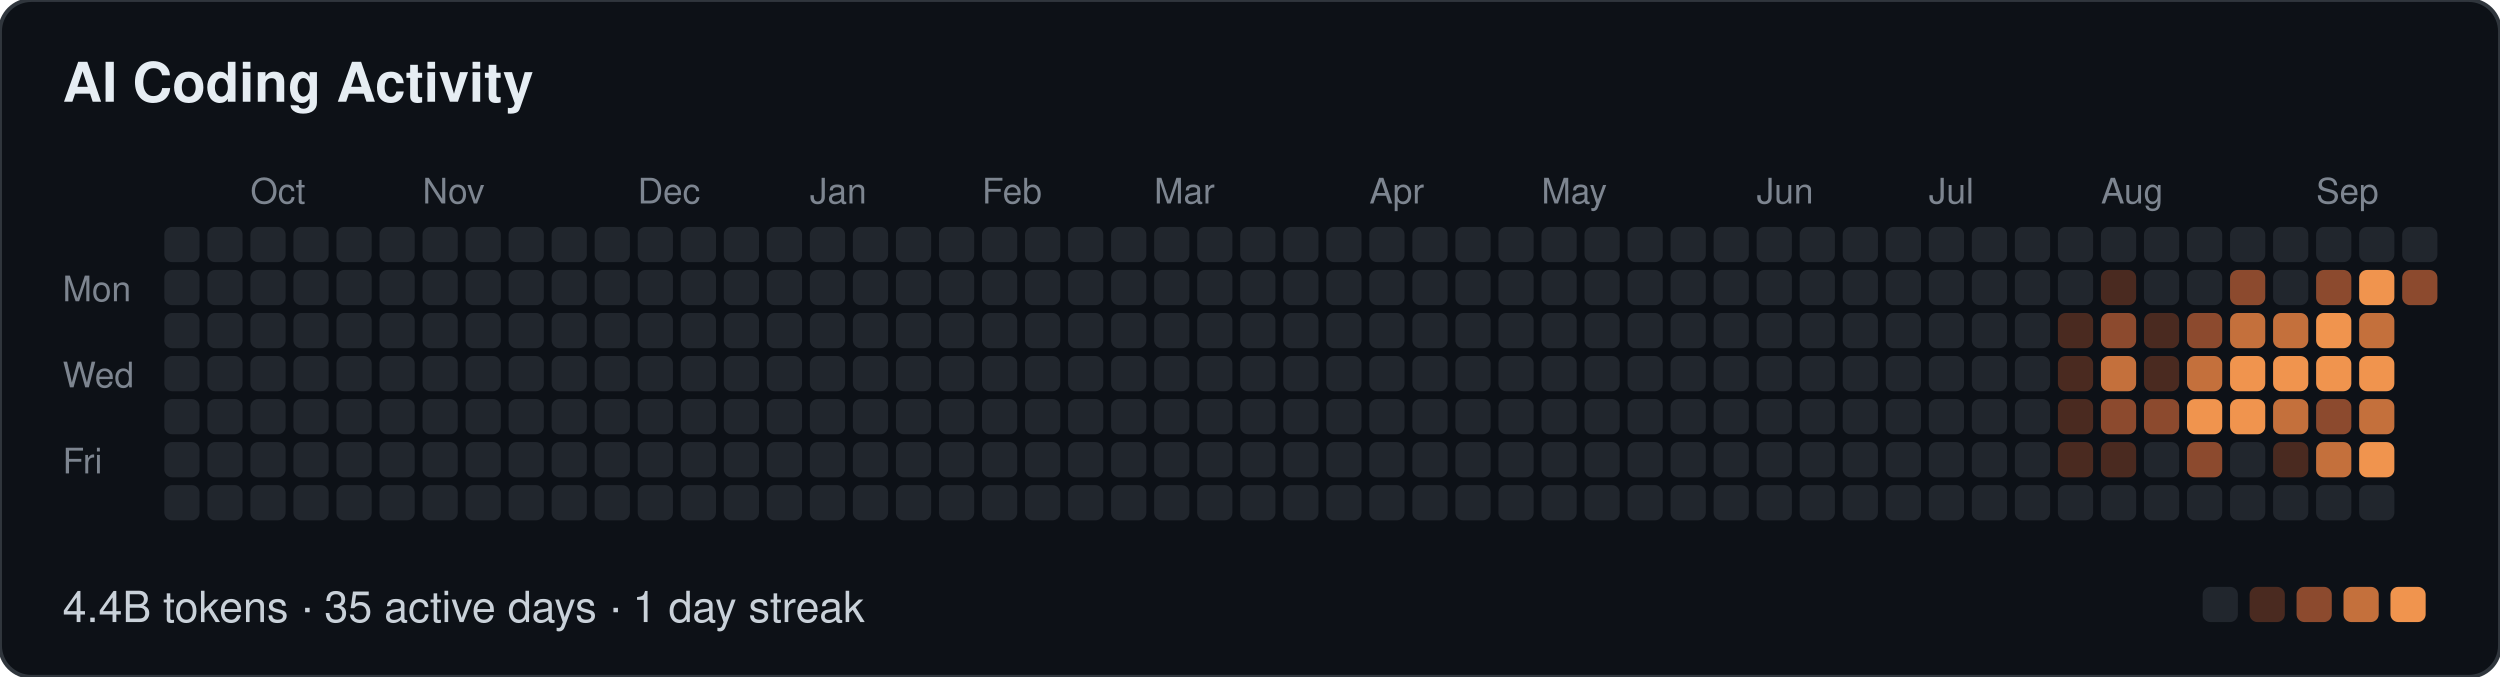
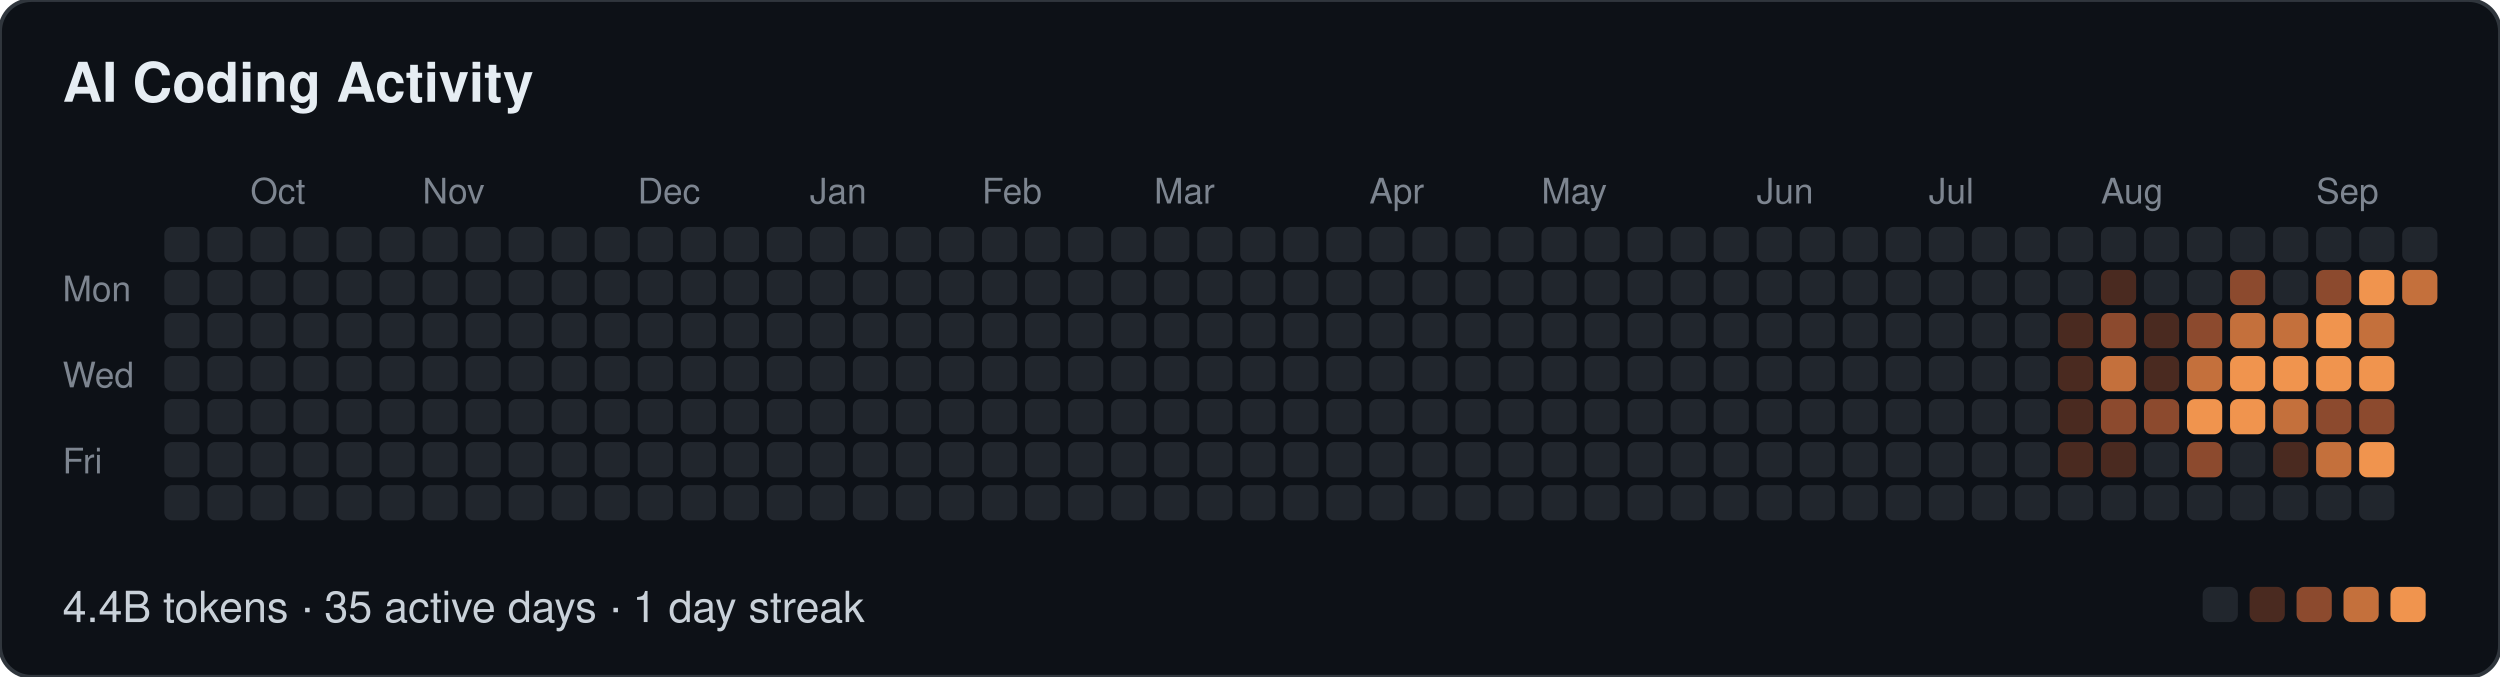
<svg xmlns="http://www.w3.org/2000/svg" width="639" height="173" viewBox="0 0 639 173" role="img" aria-label="AI Coding Activity: 4.4B tokens · 35 active days · 1 day streak">
  <style>
  text { font-family: -apple-system, BlinkMacSystemFont, "Segoe UI", Helvetica, Arial, sans-serif; }
  .t { font-size: 14px; font-weight: 600; fill: #e6edf3; }
  .m { font-size: 9px; fill: #7d8590; }
  .f { font-size: 11px; fill: #c9d1d9; }
</style>
  <rect width="639" height="173" rx="8" fill="#0d1117" stroke="#30363d" />
  <text class="t" x="16" y="26">AI Coding Activity</text>
  <text class="m" x="64" y="52">Oct</text>
  <text class="m" x="108" y="52">Nov</text>
  <text class="m" x="163" y="52">Dec</text>
  <text class="m" x="207" y="52">Jan</text>
  <text class="m" x="251" y="52">Feb</text>
  <text class="m" x="295" y="52">Mar</text>
  <text class="m" x="350" y="52">Apr</text>
  <text class="m" x="394" y="52">May</text>
  <text class="m" x="449" y="52">Jun</text>
  <text class="m" x="493" y="52">Jul</text>
  <text class="m" x="537" y="52">Aug</text>
  <text class="m" x="592" y="52">Sep</text>
  <text class="m" x="16" y="77">Mon</text>
  <text class="m" x="16" y="99">Wed</text>
  <text class="m" x="16" y="121">Fri</text>
  <rect x="42" y="58" width="9" height="9" rx="2" fill="#21262d" />
  <rect x="42" y="69" width="9" height="9" rx="2" fill="#21262d" />
  <rect x="42" y="80" width="9" height="9" rx="2" fill="#21262d" />
  <rect x="42" y="91" width="9" height="9" rx="2" fill="#21262d" />
  <rect x="42" y="102" width="9" height="9" rx="2" fill="#21262d" />
  <rect x="42" y="113" width="9" height="9" rx="2" fill="#21262d" />
  <rect x="42" y="124" width="9" height="9" rx="2" fill="#21262d" />
  <rect x="53" y="58" width="9" height="9" rx="2" fill="#21262d" />
  <rect x="53" y="69" width="9" height="9" rx="2" fill="#21262d" />
  <rect x="53" y="80" width="9" height="9" rx="2" fill="#21262d" />
  <rect x="53" y="91" width="9" height="9" rx="2" fill="#21262d" />
  <rect x="53" y="102" width="9" height="9" rx="2" fill="#21262d" />
  <rect x="53" y="113" width="9" height="9" rx="2" fill="#21262d" />
  <rect x="53" y="124" width="9" height="9" rx="2" fill="#21262d" />
  <rect x="64" y="58" width="9" height="9" rx="2" fill="#21262d" />
  <rect x="64" y="69" width="9" height="9" rx="2" fill="#21262d" />
  <rect x="64" y="80" width="9" height="9" rx="2" fill="#21262d" />
  <rect x="64" y="91" width="9" height="9" rx="2" fill="#21262d" />
  <rect x="64" y="102" width="9" height="9" rx="2" fill="#21262d" />
  <rect x="64" y="113" width="9" height="9" rx="2" fill="#21262d" />
  <rect x="64" y="124" width="9" height="9" rx="2" fill="#21262d" />
  <rect x="75" y="58" width="9" height="9" rx="2" fill="#21262d" />
  <rect x="75" y="69" width="9" height="9" rx="2" fill="#21262d" />
  <rect x="75" y="80" width="9" height="9" rx="2" fill="#21262d" />
  <rect x="75" y="91" width="9" height="9" rx="2" fill="#21262d" />
  <rect x="75" y="102" width="9" height="9" rx="2" fill="#21262d" />
  <rect x="75" y="113" width="9" height="9" rx="2" fill="#21262d" />
  <rect x="75" y="124" width="9" height="9" rx="2" fill="#21262d" />
  <rect x="86" y="58" width="9" height="9" rx="2" fill="#21262d" />
  <rect x="86" y="69" width="9" height="9" rx="2" fill="#21262d" />
  <rect x="86" y="80" width="9" height="9" rx="2" fill="#21262d" />
  <rect x="86" y="91" width="9" height="9" rx="2" fill="#21262d" />
  <rect x="86" y="102" width="9" height="9" rx="2" fill="#21262d" />
  <rect x="86" y="113" width="9" height="9" rx="2" fill="#21262d" />
  <rect x="86" y="124" width="9" height="9" rx="2" fill="#21262d" />
  <rect x="97" y="58" width="9" height="9" rx="2" fill="#21262d" />
  <rect x="97" y="69" width="9" height="9" rx="2" fill="#21262d" />
  <rect x="97" y="80" width="9" height="9" rx="2" fill="#21262d" />
  <rect x="97" y="91" width="9" height="9" rx="2" fill="#21262d" />
  <rect x="97" y="102" width="9" height="9" rx="2" fill="#21262d" />
  <rect x="97" y="113" width="9" height="9" rx="2" fill="#21262d" />
  <rect x="97" y="124" width="9" height="9" rx="2" fill="#21262d" />
  <rect x="108" y="58" width="9" height="9" rx="2" fill="#21262d" />
  <rect x="108" y="69" width="9" height="9" rx="2" fill="#21262d" />
  <rect x="108" y="80" width="9" height="9" rx="2" fill="#21262d" />
  <rect x="108" y="91" width="9" height="9" rx="2" fill="#21262d" />
  <rect x="108" y="102" width="9" height="9" rx="2" fill="#21262d" />
  <rect x="108" y="113" width="9" height="9" rx="2" fill="#21262d" />
  <rect x="108" y="124" width="9" height="9" rx="2" fill="#21262d" />
  <rect x="119" y="58" width="9" height="9" rx="2" fill="#21262d" />
  <rect x="119" y="69" width="9" height="9" rx="2" fill="#21262d" />
  <rect x="119" y="80" width="9" height="9" rx="2" fill="#21262d" />
  <rect x="119" y="91" width="9" height="9" rx="2" fill="#21262d" />
  <rect x="119" y="102" width="9" height="9" rx="2" fill="#21262d" />
  <rect x="119" y="113" width="9" height="9" rx="2" fill="#21262d" />
  <rect x="119" y="124" width="9" height="9" rx="2" fill="#21262d" />
  <rect x="130" y="58" width="9" height="9" rx="2" fill="#21262d" />
  <rect x="130" y="69" width="9" height="9" rx="2" fill="#21262d" />
  <rect x="130" y="80" width="9" height="9" rx="2" fill="#21262d" />
  <rect x="130" y="91" width="9" height="9" rx="2" fill="#21262d" />
  <rect x="130" y="102" width="9" height="9" rx="2" fill="#21262d" />
  <rect x="130" y="113" width="9" height="9" rx="2" fill="#21262d" />
  <rect x="130" y="124" width="9" height="9" rx="2" fill="#21262d" />
  <rect x="141" y="58" width="9" height="9" rx="2" fill="#21262d" />
  <rect x="141" y="69" width="9" height="9" rx="2" fill="#21262d" />
  <rect x="141" y="80" width="9" height="9" rx="2" fill="#21262d" />
  <rect x="141" y="91" width="9" height="9" rx="2" fill="#21262d" />
  <rect x="141" y="102" width="9" height="9" rx="2" fill="#21262d" />
  <rect x="141" y="113" width="9" height="9" rx="2" fill="#21262d" />
  <rect x="141" y="124" width="9" height="9" rx="2" fill="#21262d" />
  <rect x="152" y="58" width="9" height="9" rx="2" fill="#21262d" />
  <rect x="152" y="69" width="9" height="9" rx="2" fill="#21262d" />
  <rect x="152" y="80" width="9" height="9" rx="2" fill="#21262d" />
  <rect x="152" y="91" width="9" height="9" rx="2" fill="#21262d" />
  <rect x="152" y="102" width="9" height="9" rx="2" fill="#21262d" />
  <rect x="152" y="113" width="9" height="9" rx="2" fill="#21262d" />
  <rect x="152" y="124" width="9" height="9" rx="2" fill="#21262d" />
  <rect x="163" y="58" width="9" height="9" rx="2" fill="#21262d" />
  <rect x="163" y="69" width="9" height="9" rx="2" fill="#21262d" />
  <rect x="163" y="80" width="9" height="9" rx="2" fill="#21262d" />
  <rect x="163" y="91" width="9" height="9" rx="2" fill="#21262d" />
  <rect x="163" y="102" width="9" height="9" rx="2" fill="#21262d" />
  <rect x="163" y="113" width="9" height="9" rx="2" fill="#21262d" />
  <rect x="163" y="124" width="9" height="9" rx="2" fill="#21262d" />
  <rect x="174" y="58" width="9" height="9" rx="2" fill="#21262d" />
  <rect x="174" y="69" width="9" height="9" rx="2" fill="#21262d" />
  <rect x="174" y="80" width="9" height="9" rx="2" fill="#21262d" />
  <rect x="174" y="91" width="9" height="9" rx="2" fill="#21262d" />
  <rect x="174" y="102" width="9" height="9" rx="2" fill="#21262d" />
  <rect x="174" y="113" width="9" height="9" rx="2" fill="#21262d" />
  <rect x="174" y="124" width="9" height="9" rx="2" fill="#21262d" />
  <rect x="185" y="58" width="9" height="9" rx="2" fill="#21262d" />
  <rect x="185" y="69" width="9" height="9" rx="2" fill="#21262d" />
  <rect x="185" y="80" width="9" height="9" rx="2" fill="#21262d" />
  <rect x="185" y="91" width="9" height="9" rx="2" fill="#21262d" />
  <rect x="185" y="102" width="9" height="9" rx="2" fill="#21262d" />
  <rect x="185" y="113" width="9" height="9" rx="2" fill="#21262d" />
  <rect x="185" y="124" width="9" height="9" rx="2" fill="#21262d" />
  <rect x="196" y="58" width="9" height="9" rx="2" fill="#21262d" />
  <rect x="196" y="69" width="9" height="9" rx="2" fill="#21262d" />
  <rect x="196" y="80" width="9" height="9" rx="2" fill="#21262d" />
  <rect x="196" y="91" width="9" height="9" rx="2" fill="#21262d" />
  <rect x="196" y="102" width="9" height="9" rx="2" fill="#21262d" />
  <rect x="196" y="113" width="9" height="9" rx="2" fill="#21262d" />
  <rect x="196" y="124" width="9" height="9" rx="2" fill="#21262d" />
  <rect x="207" y="58" width="9" height="9" rx="2" fill="#21262d" />
  <rect x="207" y="69" width="9" height="9" rx="2" fill="#21262d" />
  <rect x="207" y="80" width="9" height="9" rx="2" fill="#21262d" />
  <rect x="207" y="91" width="9" height="9" rx="2" fill="#21262d" />
  <rect x="207" y="102" width="9" height="9" rx="2" fill="#21262d" />
  <rect x="207" y="113" width="9" height="9" rx="2" fill="#21262d" />
  <rect x="207" y="124" width="9" height="9" rx="2" fill="#21262d" />
  <rect x="218" y="58" width="9" height="9" rx="2" fill="#21262d" />
  <rect x="218" y="69" width="9" height="9" rx="2" fill="#21262d" />
  <rect x="218" y="80" width="9" height="9" rx="2" fill="#21262d" />
  <rect x="218" y="91" width="9" height="9" rx="2" fill="#21262d" />
  <rect x="218" y="102" width="9" height="9" rx="2" fill="#21262d" />
  <rect x="218" y="113" width="9" height="9" rx="2" fill="#21262d" />
  <rect x="218" y="124" width="9" height="9" rx="2" fill="#21262d" />
  <rect x="229" y="58" width="9" height="9" rx="2" fill="#21262d" />
  <rect x="229" y="69" width="9" height="9" rx="2" fill="#21262d" />
  <rect x="229" y="80" width="9" height="9" rx="2" fill="#21262d" />
  <rect x="229" y="91" width="9" height="9" rx="2" fill="#21262d" />
  <rect x="229" y="102" width="9" height="9" rx="2" fill="#21262d" />
  <rect x="229" y="113" width="9" height="9" rx="2" fill="#21262d" />
  <rect x="229" y="124" width="9" height="9" rx="2" fill="#21262d" />
  <rect x="240" y="58" width="9" height="9" rx="2" fill="#21262d" />
  <rect x="240" y="69" width="9" height="9" rx="2" fill="#21262d" />
  <rect x="240" y="80" width="9" height="9" rx="2" fill="#21262d" />
  <rect x="240" y="91" width="9" height="9" rx="2" fill="#21262d" />
  <rect x="240" y="102" width="9" height="9" rx="2" fill="#21262d" />
  <rect x="240" y="113" width="9" height="9" rx="2" fill="#21262d" />
  <rect x="240" y="124" width="9" height="9" rx="2" fill="#21262d" />
  <rect x="251" y="58" width="9" height="9" rx="2" fill="#21262d" />
  <rect x="251" y="69" width="9" height="9" rx="2" fill="#21262d" />
  <rect x="251" y="80" width="9" height="9" rx="2" fill="#21262d" />
  <rect x="251" y="91" width="9" height="9" rx="2" fill="#21262d" />
  <rect x="251" y="102" width="9" height="9" rx="2" fill="#21262d" />
  <rect x="251" y="113" width="9" height="9" rx="2" fill="#21262d" />
  <rect x="251" y="124" width="9" height="9" rx="2" fill="#21262d" />
  <rect x="262" y="58" width="9" height="9" rx="2" fill="#21262d" />
  <rect x="262" y="69" width="9" height="9" rx="2" fill="#21262d" />
  <rect x="262" y="80" width="9" height="9" rx="2" fill="#21262d" />
  <rect x="262" y="91" width="9" height="9" rx="2" fill="#21262d" />
  <rect x="262" y="102" width="9" height="9" rx="2" fill="#21262d" />
  <rect x="262" y="113" width="9" height="9" rx="2" fill="#21262d" />
  <rect x="262" y="124" width="9" height="9" rx="2" fill="#21262d" />
  <rect x="273" y="58" width="9" height="9" rx="2" fill="#21262d" />
  <rect x="273" y="69" width="9" height="9" rx="2" fill="#21262d" />
  <rect x="273" y="80" width="9" height="9" rx="2" fill="#21262d" />
  <rect x="273" y="91" width="9" height="9" rx="2" fill="#21262d" />
  <rect x="273" y="102" width="9" height="9" rx="2" fill="#21262d" />
  <rect x="273" y="113" width="9" height="9" rx="2" fill="#21262d" />
  <rect x="273" y="124" width="9" height="9" rx="2" fill="#21262d" />
  <rect x="284" y="58" width="9" height="9" rx="2" fill="#21262d" />
  <rect x="284" y="69" width="9" height="9" rx="2" fill="#21262d" />
  <rect x="284" y="80" width="9" height="9" rx="2" fill="#21262d" />
  <rect x="284" y="91" width="9" height="9" rx="2" fill="#21262d" />
  <rect x="284" y="102" width="9" height="9" rx="2" fill="#21262d" />
  <rect x="284" y="113" width="9" height="9" rx="2" fill="#21262d" />
  <rect x="284" y="124" width="9" height="9" rx="2" fill="#21262d" />
  <rect x="295" y="58" width="9" height="9" rx="2" fill="#21262d" />
  <rect x="295" y="69" width="9" height="9" rx="2" fill="#21262d" />
  <rect x="295" y="80" width="9" height="9" rx="2" fill="#21262d" />
  <rect x="295" y="91" width="9" height="9" rx="2" fill="#21262d" />
  <rect x="295" y="102" width="9" height="9" rx="2" fill="#21262d" />
  <rect x="295" y="113" width="9" height="9" rx="2" fill="#21262d" />
  <rect x="295" y="124" width="9" height="9" rx="2" fill="#21262d" />
  <rect x="306" y="58" width="9" height="9" rx="2" fill="#21262d" />
  <rect x="306" y="69" width="9" height="9" rx="2" fill="#21262d" />
  <rect x="306" y="80" width="9" height="9" rx="2" fill="#21262d" />
  <rect x="306" y="91" width="9" height="9" rx="2" fill="#21262d" />
  <rect x="306" y="102" width="9" height="9" rx="2" fill="#21262d" />
  <rect x="306" y="113" width="9" height="9" rx="2" fill="#21262d" />
  <rect x="306" y="124" width="9" height="9" rx="2" fill="#21262d" />
  <rect x="317" y="58" width="9" height="9" rx="2" fill="#21262d" />
  <rect x="317" y="69" width="9" height="9" rx="2" fill="#21262d" />
  <rect x="317" y="80" width="9" height="9" rx="2" fill="#21262d" />
  <rect x="317" y="91" width="9" height="9" rx="2" fill="#21262d" />
  <rect x="317" y="102" width="9" height="9" rx="2" fill="#21262d" />
  <rect x="317" y="113" width="9" height="9" rx="2" fill="#21262d" />
  <rect x="317" y="124" width="9" height="9" rx="2" fill="#21262d" />
  <rect x="328" y="58" width="9" height="9" rx="2" fill="#21262d" />
  <rect x="328" y="69" width="9" height="9" rx="2" fill="#21262d" />
  <rect x="328" y="80" width="9" height="9" rx="2" fill="#21262d" />
  <rect x="328" y="91" width="9" height="9" rx="2" fill="#21262d" />
  <rect x="328" y="102" width="9" height="9" rx="2" fill="#21262d" />
  <rect x="328" y="113" width="9" height="9" rx="2" fill="#21262d" />
  <rect x="328" y="124" width="9" height="9" rx="2" fill="#21262d" />
  <rect x="339" y="58" width="9" height="9" rx="2" fill="#21262d" />
  <rect x="339" y="69" width="9" height="9" rx="2" fill="#21262d" />
  <rect x="339" y="80" width="9" height="9" rx="2" fill="#21262d" />
  <rect x="339" y="91" width="9" height="9" rx="2" fill="#21262d" />
  <rect x="339" y="102" width="9" height="9" rx="2" fill="#21262d" />
  <rect x="339" y="113" width="9" height="9" rx="2" fill="#21262d" />
  <rect x="339" y="124" width="9" height="9" rx="2" fill="#21262d" />
  <rect x="350" y="58" width="9" height="9" rx="2" fill="#21262d" />
  <rect x="350" y="69" width="9" height="9" rx="2" fill="#21262d" />
  <rect x="350" y="80" width="9" height="9" rx="2" fill="#21262d" />
  <rect x="350" y="91" width="9" height="9" rx="2" fill="#21262d" />
  <rect x="350" y="102" width="9" height="9" rx="2" fill="#21262d" />
  <rect x="350" y="113" width="9" height="9" rx="2" fill="#21262d" />
  <rect x="350" y="124" width="9" height="9" rx="2" fill="#21262d" />
  <rect x="361" y="58" width="9" height="9" rx="2" fill="#21262d" />
  <rect x="361" y="69" width="9" height="9" rx="2" fill="#21262d" />
  <rect x="361" y="80" width="9" height="9" rx="2" fill="#21262d" />
  <rect x="361" y="91" width="9" height="9" rx="2" fill="#21262d" />
  <rect x="361" y="102" width="9" height="9" rx="2" fill="#21262d" />
  <rect x="361" y="113" width="9" height="9" rx="2" fill="#21262d" />
  <rect x="361" y="124" width="9" height="9" rx="2" fill="#21262d" />
  <rect x="372" y="58" width="9" height="9" rx="2" fill="#21262d" />
  <rect x="372" y="69" width="9" height="9" rx="2" fill="#21262d" />
  <rect x="372" y="80" width="9" height="9" rx="2" fill="#21262d" />
  <rect x="372" y="91" width="9" height="9" rx="2" fill="#21262d" />
  <rect x="372" y="102" width="9" height="9" rx="2" fill="#21262d" />
  <rect x="372" y="113" width="9" height="9" rx="2" fill="#21262d" />
  <rect x="372" y="124" width="9" height="9" rx="2" fill="#21262d" />
  <rect x="383" y="58" width="9" height="9" rx="2" fill="#21262d" />
  <rect x="383" y="69" width="9" height="9" rx="2" fill="#21262d" />
  <rect x="383" y="80" width="9" height="9" rx="2" fill="#21262d" />
  <rect x="383" y="91" width="9" height="9" rx="2" fill="#21262d" />
  <rect x="383" y="102" width="9" height="9" rx="2" fill="#21262d" />
  <rect x="383" y="113" width="9" height="9" rx="2" fill="#21262d" />
  <rect x="383" y="124" width="9" height="9" rx="2" fill="#21262d" />
  <rect x="394" y="58" width="9" height="9" rx="2" fill="#21262d" />
  <rect x="394" y="69" width="9" height="9" rx="2" fill="#21262d" />
  <rect x="394" y="80" width="9" height="9" rx="2" fill="#21262d" />
  <rect x="394" y="91" width="9" height="9" rx="2" fill="#21262d" />
  <rect x="394" y="102" width="9" height="9" rx="2" fill="#21262d" />
  <rect x="394" y="113" width="9" height="9" rx="2" fill="#21262d" />
  <rect x="394" y="124" width="9" height="9" rx="2" fill="#21262d" />
  <rect x="405" y="58" width="9" height="9" rx="2" fill="#21262d" />
  <rect x="405" y="69" width="9" height="9" rx="2" fill="#21262d" />
  <rect x="405" y="80" width="9" height="9" rx="2" fill="#21262d" />
  <rect x="405" y="91" width="9" height="9" rx="2" fill="#21262d" />
  <rect x="405" y="102" width="9" height="9" rx="2" fill="#21262d" />
  <rect x="405" y="113" width="9" height="9" rx="2" fill="#21262d" />
  <rect x="405" y="124" width="9" height="9" rx="2" fill="#21262d" />
  <rect x="416" y="58" width="9" height="9" rx="2" fill="#21262d" />
  <rect x="416" y="69" width="9" height="9" rx="2" fill="#21262d" />
  <rect x="416" y="80" width="9" height="9" rx="2" fill="#21262d" />
  <rect x="416" y="91" width="9" height="9" rx="2" fill="#21262d" />
  <rect x="416" y="102" width="9" height="9" rx="2" fill="#21262d" />
  <rect x="416" y="113" width="9" height="9" rx="2" fill="#21262d" />
  <rect x="416" y="124" width="9" height="9" rx="2" fill="#21262d" />
  <rect x="427" y="58" width="9" height="9" rx="2" fill="#21262d" />
  <rect x="427" y="69" width="9" height="9" rx="2" fill="#21262d" />
  <rect x="427" y="80" width="9" height="9" rx="2" fill="#21262d" />
  <rect x="427" y="91" width="9" height="9" rx="2" fill="#21262d" />
  <rect x="427" y="102" width="9" height="9" rx="2" fill="#21262d" />
  <rect x="427" y="113" width="9" height="9" rx="2" fill="#21262d" />
  <rect x="427" y="124" width="9" height="9" rx="2" fill="#21262d" />
  <rect x="438" y="58" width="9" height="9" rx="2" fill="#21262d" />
  <rect x="438" y="69" width="9" height="9" rx="2" fill="#21262d" />
  <rect x="438" y="80" width="9" height="9" rx="2" fill="#21262d" />
  <rect x="438" y="91" width="9" height="9" rx="2" fill="#21262d" />
  <rect x="438" y="102" width="9" height="9" rx="2" fill="#21262d" />
  <rect x="438" y="113" width="9" height="9" rx="2" fill="#21262d" />
  <rect x="438" y="124" width="9" height="9" rx="2" fill="#21262d" />
  <rect x="449" y="58" width="9" height="9" rx="2" fill="#21262d" />
  <rect x="449" y="69" width="9" height="9" rx="2" fill="#21262d" />
  <rect x="449" y="80" width="9" height="9" rx="2" fill="#21262d" />
  <rect x="449" y="91" width="9" height="9" rx="2" fill="#21262d" />
  <rect x="449" y="102" width="9" height="9" rx="2" fill="#21262d" />
  <rect x="449" y="113" width="9" height="9" rx="2" fill="#21262d" />
  <rect x="449" y="124" width="9" height="9" rx="2" fill="#21262d" />
  <rect x="460" y="58" width="9" height="9" rx="2" fill="#21262d" />
  <rect x="460" y="69" width="9" height="9" rx="2" fill="#21262d" />
  <rect x="460" y="80" width="9" height="9" rx="2" fill="#21262d" />
  <rect x="460" y="91" width="9" height="9" rx="2" fill="#21262d" />
  <rect x="460" y="102" width="9" height="9" rx="2" fill="#21262d" />
  <rect x="460" y="113" width="9" height="9" rx="2" fill="#21262d" />
  <rect x="460" y="124" width="9" height="9" rx="2" fill="#21262d" />
  <rect x="471" y="58" width="9" height="9" rx="2" fill="#21262d" />
  <rect x="471" y="69" width="9" height="9" rx="2" fill="#21262d" />
  <rect x="471" y="80" width="9" height="9" rx="2" fill="#21262d" />
  <rect x="471" y="91" width="9" height="9" rx="2" fill="#21262d" />
  <rect x="471" y="102" width="9" height="9" rx="2" fill="#21262d" />
  <rect x="471" y="113" width="9" height="9" rx="2" fill="#21262d" />
  <rect x="471" y="124" width="9" height="9" rx="2" fill="#21262d" />
  <rect x="482" y="58" width="9" height="9" rx="2" fill="#21262d" />
  <rect x="482" y="69" width="9" height="9" rx="2" fill="#21262d" />
  <rect x="482" y="80" width="9" height="9" rx="2" fill="#21262d" />
  <rect x="482" y="91" width="9" height="9" rx="2" fill="#21262d" />
  <rect x="482" y="102" width="9" height="9" rx="2" fill="#21262d" />
  <rect x="482" y="113" width="9" height="9" rx="2" fill="#21262d" />
  <rect x="482" y="124" width="9" height="9" rx="2" fill="#21262d" />
  <rect x="493" y="58" width="9" height="9" rx="2" fill="#21262d" />
  <rect x="493" y="69" width="9" height="9" rx="2" fill="#21262d" />
  <rect x="493" y="80" width="9" height="9" rx="2" fill="#21262d" />
  <rect x="493" y="91" width="9" height="9" rx="2" fill="#21262d" />
  <rect x="493" y="102" width="9" height="9" rx="2" fill="#21262d" />
  <rect x="493" y="113" width="9" height="9" rx="2" fill="#21262d" />
  <rect x="493" y="124" width="9" height="9" rx="2" fill="#21262d" />
  <rect x="504" y="58" width="9" height="9" rx="2" fill="#21262d" />
  <rect x="504" y="69" width="9" height="9" rx="2" fill="#21262d" />
  <rect x="504" y="80" width="9" height="9" rx="2" fill="#21262d" />
  <rect x="504" y="91" width="9" height="9" rx="2" fill="#21262d" />
  <rect x="504" y="102" width="9" height="9" rx="2" fill="#21262d" />
  <rect x="504" y="113" width="9" height="9" rx="2" fill="#21262d" />
  <rect x="504" y="124" width="9" height="9" rx="2" fill="#21262d" />
  <rect x="515" y="58" width="9" height="9" rx="2" fill="#21262d" />
  <rect x="515" y="69" width="9" height="9" rx="2" fill="#21262d" />
  <rect x="515" y="80" width="9" height="9" rx="2" fill="#21262d" />
  <rect x="515" y="91" width="9" height="9" rx="2" fill="#21262d" />
  <rect x="515" y="102" width="9" height="9" rx="2" fill="#21262d" />
  <rect x="515" y="113" width="9" height="9" rx="2" fill="#21262d" />
  <rect x="515" y="124" width="9" height="9" rx="2" fill="#21262d" />
  <rect x="526" y="58" width="9" height="9" rx="2" fill="#21262d" />
  <rect x="526" y="69" width="9" height="9" rx="2" fill="#21262d" />
  <rect x="526" y="80" width="9" height="9" rx="2" fill="#4a2a20" />
  <rect x="526" y="91" width="9" height="9" rx="2" fill="#4a2a20" />
  <rect x="526" y="102" width="9" height="9" rx="2" fill="#4a2a20" />
  <rect x="526" y="113" width="9" height="9" rx="2" fill="#4a2a20" />
  <rect x="526" y="124" width="9" height="9" rx="2" fill="#21262d" />
  <rect x="537" y="58" width="9" height="9" rx="2" fill="#21262d" />
  <rect x="537" y="69" width="9" height="9" rx="2" fill="#4a2a20" />
  <rect x="537" y="80" width="9" height="9" rx="2" fill="#8c4a2e" />
  <rect x="537" y="91" width="9" height="9" rx="2" fill="#c4703c" />
  <rect x="537" y="102" width="9" height="9" rx="2" fill="#8c4a2e" />
  <rect x="537" y="113" width="9" height="9" rx="2" fill="#4a2a20" />
  <rect x="537" y="124" width="9" height="9" rx="2" fill="#21262d" />
  <rect x="548" y="58" width="9" height="9" rx="2" fill="#21262d" />
  <rect x="548" y="69" width="9" height="9" rx="2" fill="#21262d" />
  <rect x="548" y="80" width="9" height="9" rx="2" fill="#4a2a20" />
  <rect x="548" y="91" width="9" height="9" rx="2" fill="#4a2a20" />
  <rect x="548" y="102" width="9" height="9" rx="2" fill="#8c4a2e" />
  <rect x="548" y="113" width="9" height="9" rx="2" fill="#21262d" />
  <rect x="548" y="124" width="9" height="9" rx="2" fill="#21262d" />
  <rect x="559" y="58" width="9" height="9" rx="2" fill="#21262d" />
  <rect x="559" y="69" width="9" height="9" rx="2" fill="#21262d" />
  <rect x="559" y="80" width="9" height="9" rx="2" fill="#8c4a2e" />
  <rect x="559" y="91" width="9" height="9" rx="2" fill="#c4703c" />
  <rect x="559" y="102" width="9" height="9" rx="2" fill="#f0944e" />
  <rect x="559" y="113" width="9" height="9" rx="2" fill="#8c4a2e" />
  <rect x="559" y="124" width="9" height="9" rx="2" fill="#21262d" />
  <rect x="570" y="58" width="9" height="9" rx="2" fill="#21262d" />
  <rect x="570" y="69" width="9" height="9" rx="2" fill="#8c4a2e" />
  <rect x="570" y="80" width="9" height="9" rx="2" fill="#c4703c" />
  <rect x="570" y="91" width="9" height="9" rx="2" fill="#f0944e" />
  <rect x="570" y="102" width="9" height="9" rx="2" fill="#f0944e" />
  <rect x="570" y="113" width="9" height="9" rx="2" fill="#21262d" />
  <rect x="570" y="124" width="9" height="9" rx="2" fill="#21262d" />
  <rect x="581" y="58" width="9" height="9" rx="2" fill="#21262d" />
  <rect x="581" y="69" width="9" height="9" rx="2" fill="#21262d" />
  <rect x="581" y="80" width="9" height="9" rx="2" fill="#c4703c" />
  <rect x="581" y="91" width="9" height="9" rx="2" fill="#f0944e" />
  <rect x="581" y="102" width="9" height="9" rx="2" fill="#c4703c" />
  <rect x="581" y="113" width="9" height="9" rx="2" fill="#4a2a20" />
  <rect x="581" y="124" width="9" height="9" rx="2" fill="#21262d" />
  <rect x="592" y="58" width="9" height="9" rx="2" fill="#21262d" />
  <rect x="592" y="69" width="9" height="9" rx="2" fill="#8c4a2e" />
  <rect x="592" y="80" width="9" height="9" rx="2" fill="#f0944e" />
  <rect x="592" y="91" width="9" height="9" rx="2" fill="#f0944e" />
  <rect x="592" y="102" width="9" height="9" rx="2" fill="#8c4a2e" />
  <rect x="592" y="113" width="9" height="9" rx="2" fill="#c4703c" />
  <rect x="592" y="124" width="9" height="9" rx="2" fill="#21262d" />
  <rect x="603" y="58" width="9" height="9" rx="2" fill="#21262d" />
  <rect x="603" y="69" width="9" height="9" rx="2" fill="#f0944e" />
  <rect x="603" y="80" width="9" height="9" rx="2" fill="#c4703c" />
  <rect x="603" y="91" width="9" height="9" rx="2" fill="#f0944e" />
-   <rect x="603" y="102" width="9" height="9" rx="2" fill="#c4703c" />
+   <rect x="603" y="102" width="9" height="9" rx="2" fill="#8c4a2e" />
  <rect x="603" y="113" width="9" height="9" rx="2" fill="#f0944e" />
  <rect x="603" y="124" width="9" height="9" rx="2" fill="#21262d" />
  <rect x="614" y="58" width="9" height="9" rx="2" fill="#21262d" />
-   <rect x="614" y="69" width="9" height="9" rx="2" fill="#8c4a2e" />
+   <rect x="614" y="69" width="9" height="9" rx="2" fill="#c4703c" />
  <text class="f" x="16" y="159">4.4B tokens · 35 active days · 1 day streak</text>
  <rect x="563" y="150" width="9" height="9" rx="2" fill="#21262d" />
  <rect x="575" y="150" width="9" height="9" rx="2" fill="#4a2a20" />
  <rect x="587" y="150" width="9" height="9" rx="2" fill="#8c4a2e" />
  <rect x="599" y="150" width="9" height="9" rx="2" fill="#c4703c" />
  <rect x="611" y="150" width="9" height="9" rx="2" fill="#f0944e" />
</svg>
